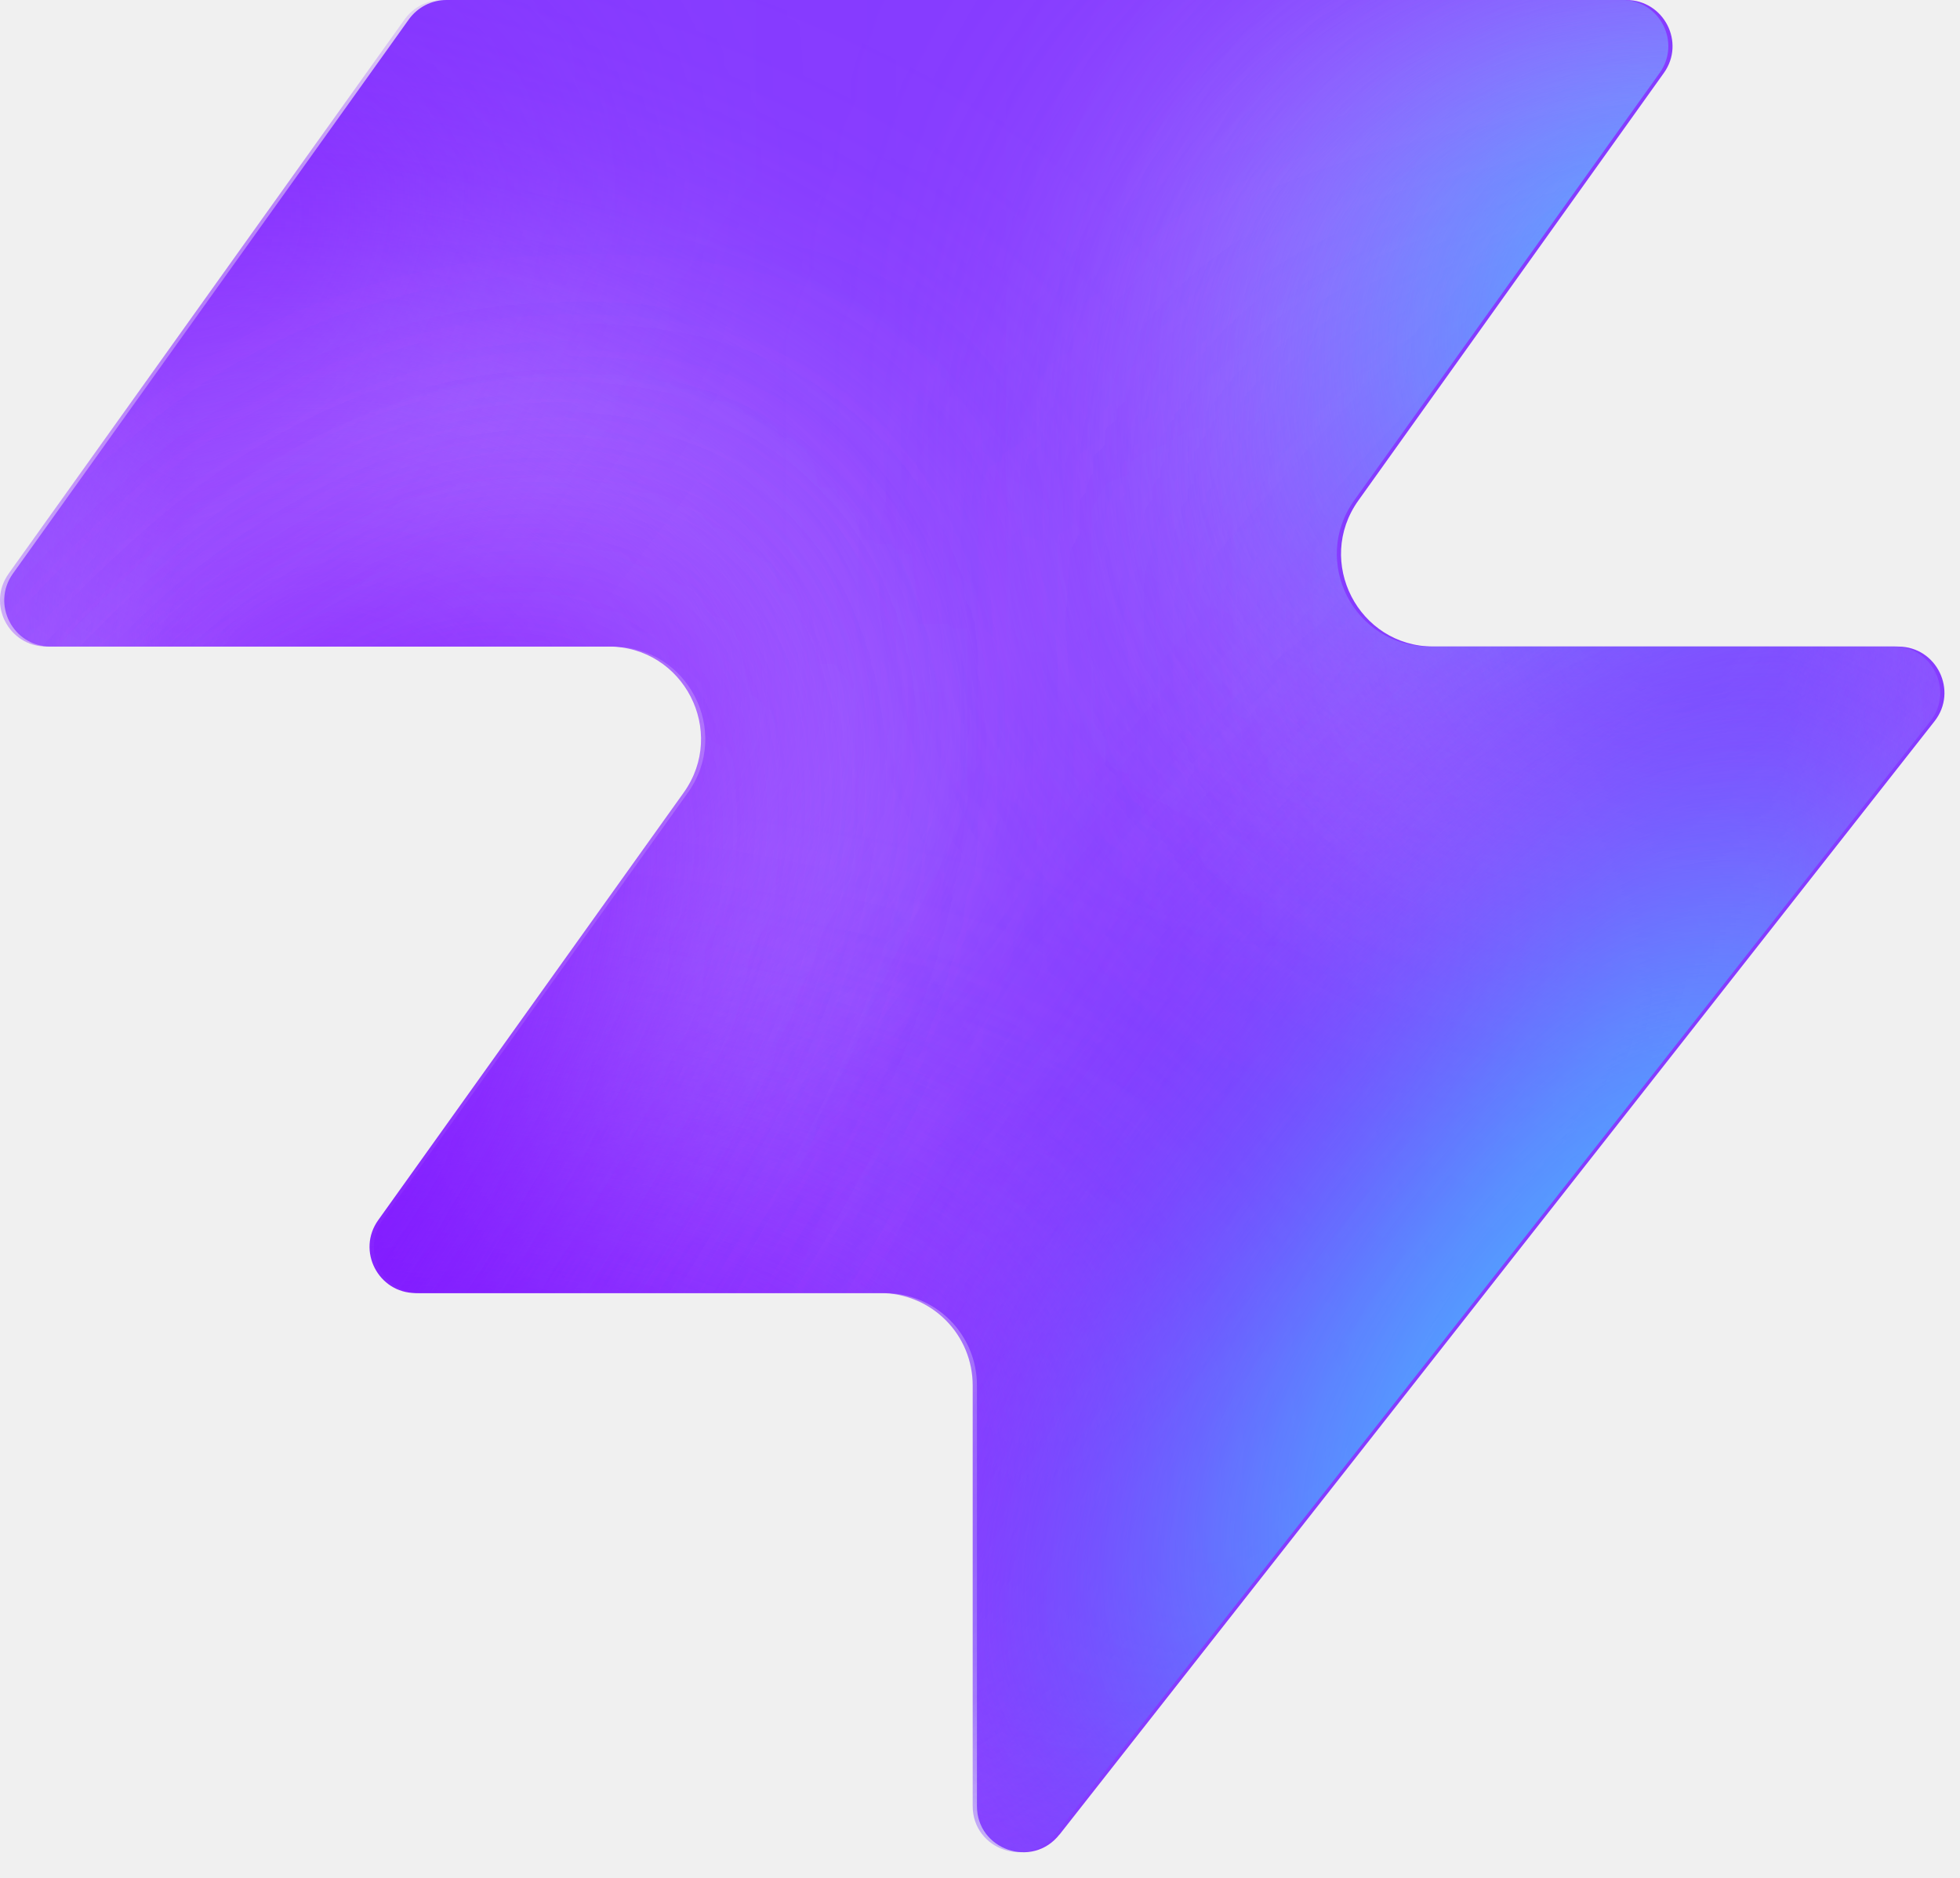
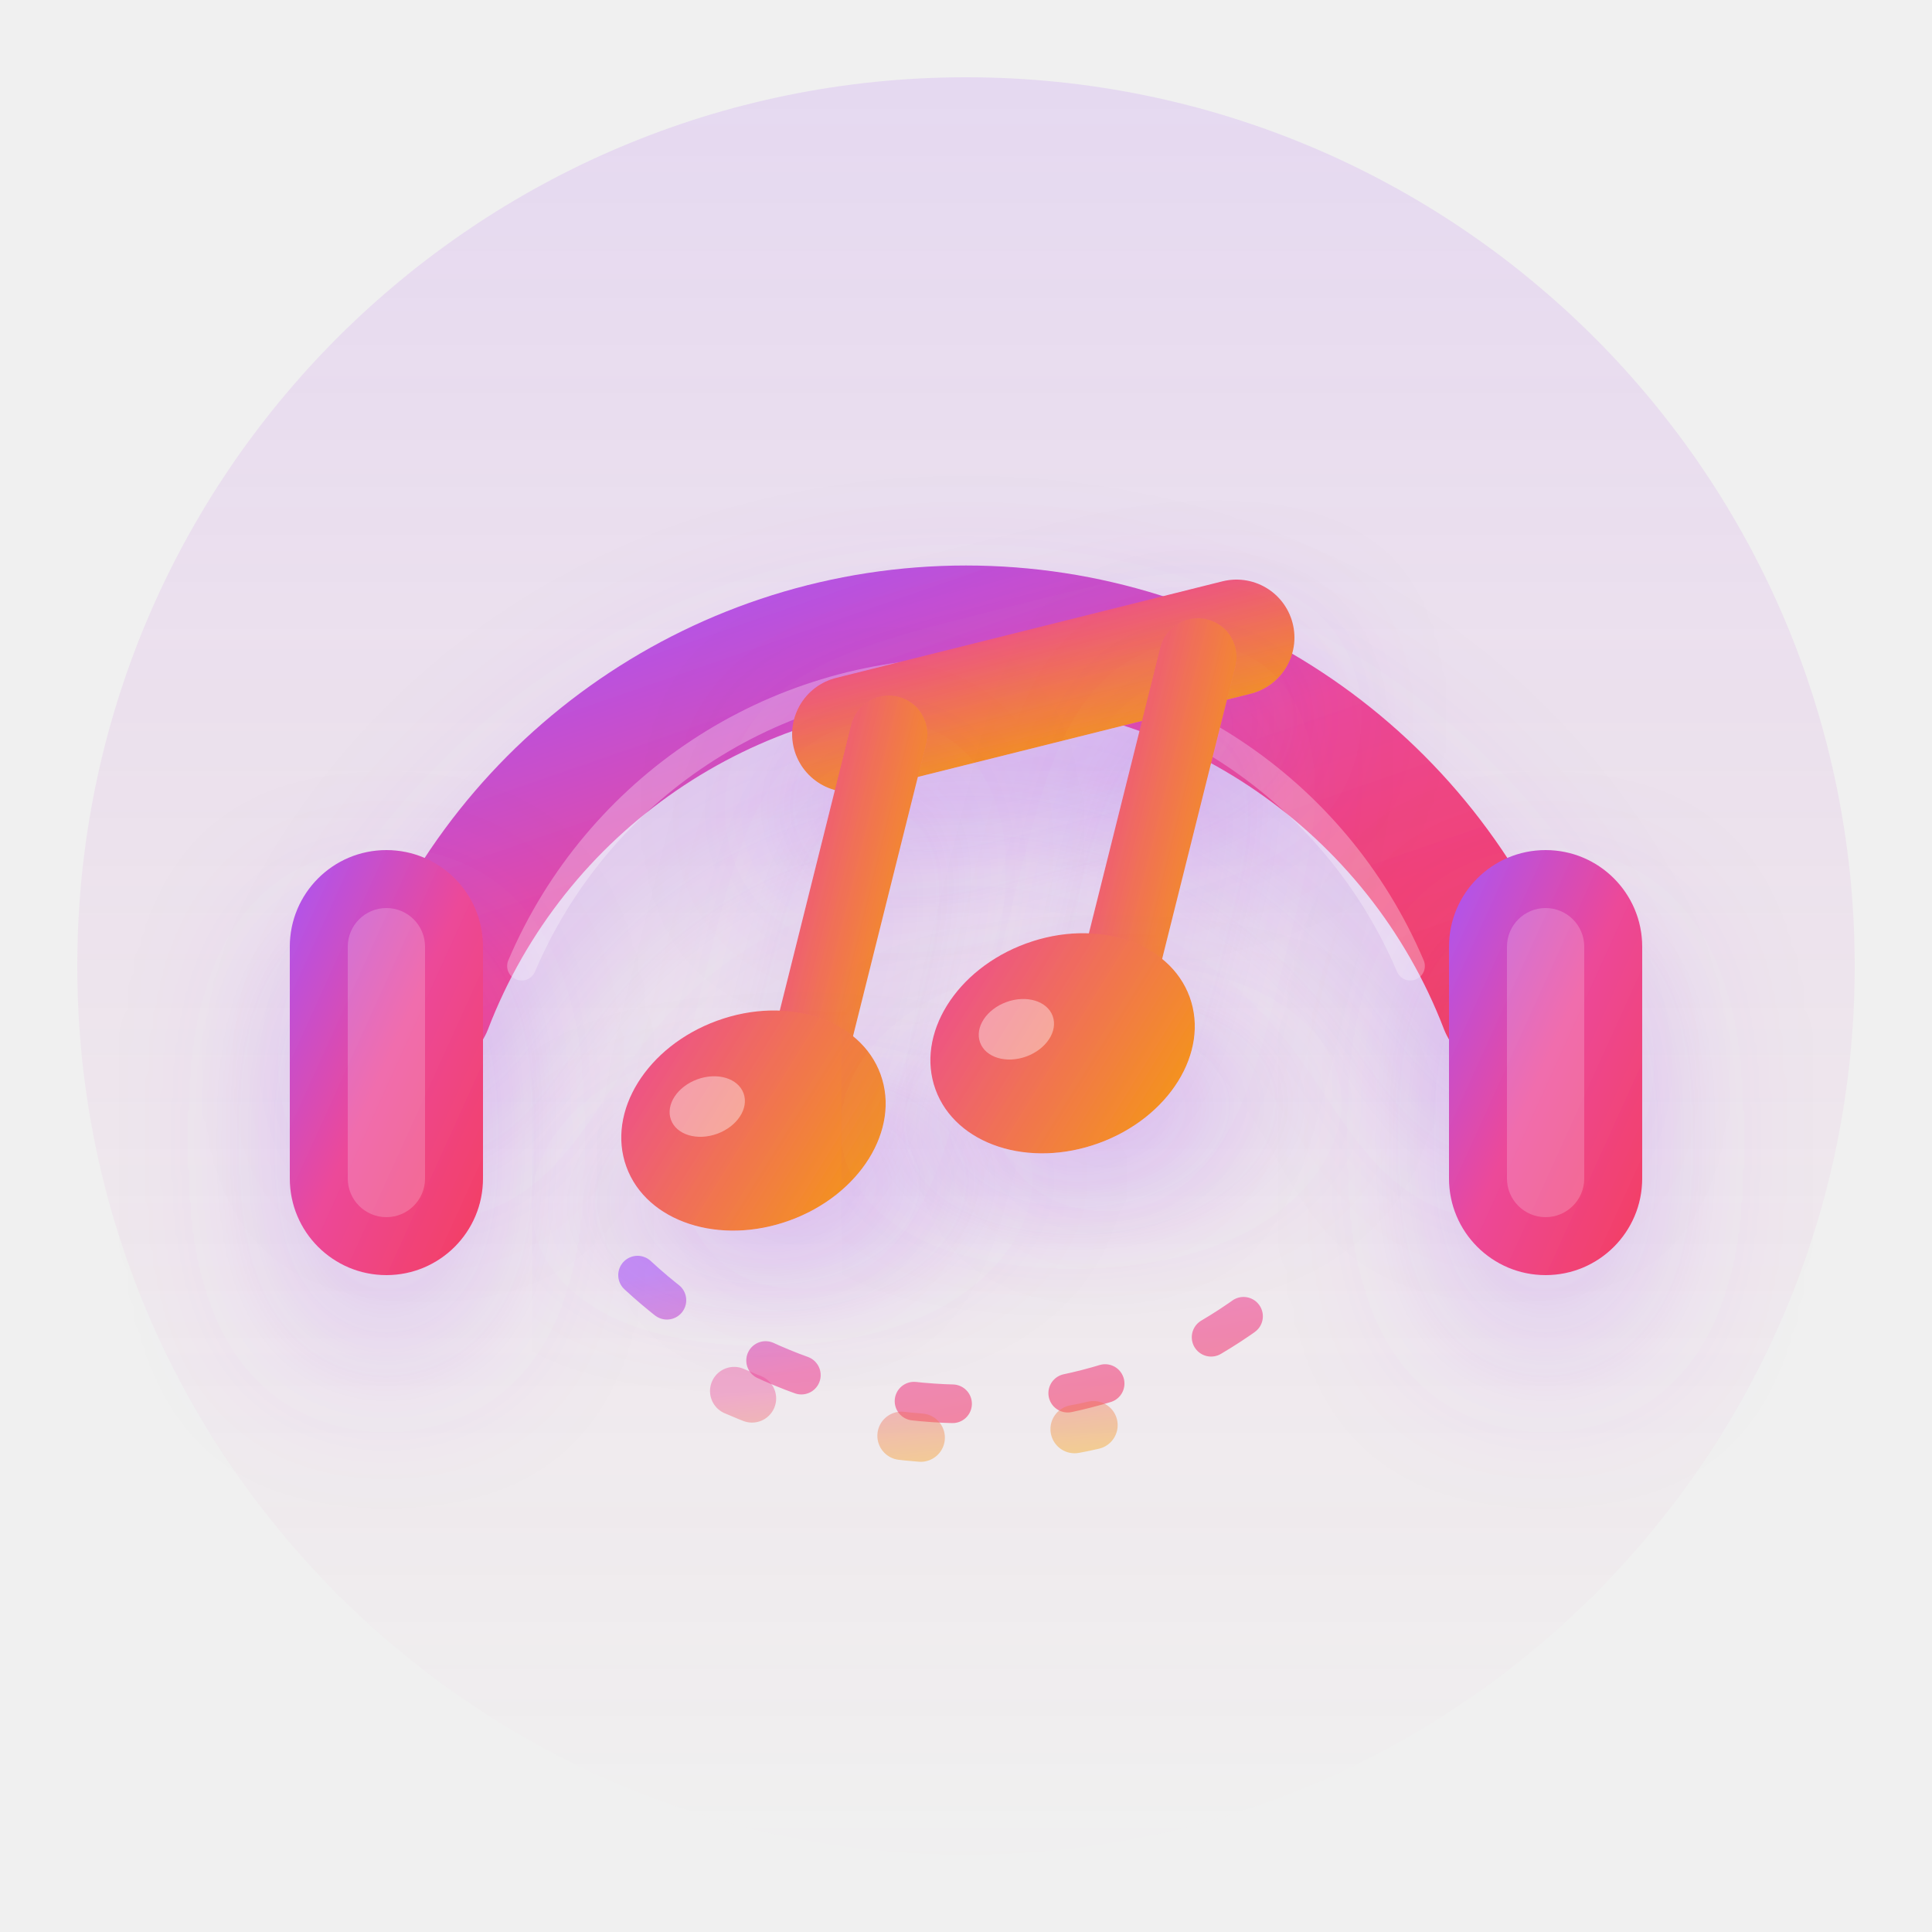
- <svg xmlns="http://www.w3.org/2000/svg" width="48" height="46" fill="none" viewBox="0 0 48 46">
-   <path fill="#863bff" d="M25.946 44.938c-.664.845-2.021.375-2.021-.698V33.937a2.26 2.26 0 0 0-2.262-2.262H10.287c-.92 0-1.456-1.04-.92-1.788l7.48-10.471c1.07-1.497 0-3.578-1.842-3.578H1.237c-.92 0-1.456-1.04-.92-1.788L10.013.474c.214-.297.556-.474.92-.474h28.894c.92 0 1.456 1.04.92 1.788l-7.48 10.471c-1.07 1.498 0 3.579 1.842 3.579h11.377c.943 0 1.473 1.088.89 1.83L25.947 44.94z" style="fill:#863bff;fill:color(display-p3 .525 .23 1);fill-opacity:1" />
-   <mask id="a" width="48" height="46" x="0" y="0" maskUnits="userSpaceOnUse" style="mask-type:alpha">
-     <path fill="#000" d="M25.842 44.938c-.664.844-2.021.375-2.021-.698V33.937a2.26 2.26 0 0 0-2.262-2.262H10.183c-.92 0-1.456-1.04-.92-1.788l7.48-10.471c1.07-1.498 0-3.579-1.842-3.579H1.133c-.92 0-1.456-1.04-.92-1.787L9.91.473c.214-.297.556-.474.92-.474h28.894c.92 0 1.456 1.04.92 1.788l-7.48 10.471c-1.07 1.498 0 3.578 1.842 3.578h11.377c.943 0 1.473 1.088.89 1.832L25.843 44.94z" style="fill:#000;fill-opacity:1" />
-   </mask>
-   <g mask="url(#a)">
-     <g filter="url(#b)">
-       <ellipse cx="5.508" cy="14.704" fill="#ede6ff" rx="5.508" ry="14.704" style="fill:#ede6ff;fill:color(display-p3 .927 .903 1);fill-opacity:1" transform="matrix(.00324 1 1 -.00324 -4.47 31.516)" />
-     </g>
-     <g filter="url(#c)">
-       <ellipse cx="10.399" cy="29.851" fill="#ede6ff" rx="10.399" ry="29.851" style="fill:#ede6ff;fill:color(display-p3 .927 .903 1);fill-opacity:1" transform="matrix(.00324 1 1 -.00324 -39.328 7.883)" />
-     </g>
-     <g filter="url(#d)">
-       <ellipse cx="5.508" cy="30.487" fill="#7e14ff" rx="5.508" ry="30.487" style="fill:#7e14ff;fill:color(display-p3 .492 .077 1);fill-opacity:1" transform="rotate(89.814 -25.913 -14.639)scale(1 -1)" />
-     </g>
-     <g filter="url(#e)">
-       <ellipse cx="5.508" cy="30.599" fill="#7e14ff" rx="5.508" ry="30.599" style="fill:#7e14ff;fill:color(display-p3 .492 .077 1);fill-opacity:1" transform="rotate(89.814 -32.644 -3.334)scale(1 -1)" />
-     </g>
-     <g filter="url(#f)">
-       <ellipse cx="5.508" cy="30.599" fill="#7e14ff" rx="5.508" ry="30.599" style="fill:#7e14ff;fill:color(display-p3 .492 .077 1);fill-opacity:1" transform="matrix(.00324 1 1 -.00324 -34.34 30.47)" />
-     </g>
-     <g filter="url(#g)">
-       <ellipse cx="14.072" cy="22.078" fill="#ede6ff" rx="14.072" ry="22.078" style="fill:#ede6ff;fill:color(display-p3 .927 .903 1);fill-opacity:1" transform="rotate(93.35 24.506 48.493)scale(-1 1)" />
-     </g>
-     <g filter="url(#h)">
-       <ellipse cx="3.47" cy="21.501" fill="#7e14ff" rx="3.47" ry="21.501" style="fill:#7e14ff;fill:color(display-p3 .492 .077 1);fill-opacity:1" transform="rotate(89.009 28.708 47.59)scale(-1 1)" />
-     </g>
-     <g filter="url(#i)">
-       <ellipse cx="3.47" cy="21.501" fill="#7e14ff" rx="3.47" ry="21.501" style="fill:#7e14ff;fill:color(display-p3 .492 .077 1);fill-opacity:1" transform="rotate(89.009 28.708 47.59)scale(-1 1)" />
-     </g>
-     <g filter="url(#j)">
-       <ellipse cx=".387" cy="8.972" fill="#7e14ff" rx="4.407" ry="29.108" style="fill:#7e14ff;fill:color(display-p3 .492 .077 1);fill-opacity:1" transform="rotate(39.51 .387 8.972)" />
-     </g>
-     <g filter="url(#k)">
-       <ellipse cx="47.523" cy="-6.092" fill="#7e14ff" rx="4.407" ry="29.108" style="fill:#7e14ff;fill:color(display-p3 .492 .077 1);fill-opacity:1" transform="rotate(37.892 47.523 -6.092)" />
-     </g>
-     <g filter="url(#l)">
-       <ellipse cx="41.412" cy="6.333" fill="#47bfff" rx="5.971" ry="9.665" style="fill:#47bfff;fill:color(display-p3 .28 .748 1);fill-opacity:1" transform="rotate(37.892 41.412 6.333)" />
-     </g>
-     <g filter="url(#m)">
-       <ellipse cx="-1.879" cy="38.332" fill="#7e14ff" rx="4.407" ry="29.108" style="fill:#7e14ff;fill:color(display-p3 .492 .077 1);fill-opacity:1" transform="rotate(37.892 -1.88 38.332)" />
-     </g>
-     <g filter="url(#n)">
-       <ellipse cx="-1.879" cy="38.332" fill="#7e14ff" rx="4.407" ry="29.108" style="fill:#7e14ff;fill:color(display-p3 .492 .077 1);fill-opacity:1" transform="rotate(37.892 -1.88 38.332)" />
-     </g>
-     <g filter="url(#o)">
-       <ellipse cx="35.651" cy="29.907" fill="#7e14ff" rx="4.407" ry="29.108" style="fill:#7e14ff;fill:color(display-p3 .492 .077 1);fill-opacity:1" transform="rotate(37.892 35.651 29.907)" />
-     </g>
-     <g filter="url(#p)">
-       <ellipse cx="38.418" cy="32.4" fill="#47bfff" rx="5.971" ry="15.297" style="fill:#47bfff;fill:color(display-p3 .28 .748 1);fill-opacity:1" transform="rotate(37.892 38.418 32.4)" />
-     </g>
-   </g>
+ <svg xmlns="http://www.w3.org/2000/svg" viewBox="0 0 100 100" fill="none">
  <defs>
-     <filter id="b" width="60.045" height="41.654" x="-19.77" y="16.149" color-interpolation-filters="sRGB" filterUnits="userSpaceOnUse">
-       <feFlood flood-opacity="0" result="BackgroundImageFix" />
-       <feBlend in="SourceGraphic" in2="BackgroundImageFix" result="shape" />
-       <feGaussianBlur result="effect1_foregroundBlur_2002_17158" stdDeviation="7.659" />
-     </filter>
-     <filter id="c" width="90.34" height="51.437" x="-54.613" y="-7.533" color-interpolation-filters="sRGB" filterUnits="userSpaceOnUse">
-       <feFlood flood-opacity="0" result="BackgroundImageFix" />
-       <feBlend in="SourceGraphic" in2="BackgroundImageFix" result="shape" />
-       <feGaussianBlur result="effect1_foregroundBlur_2002_17158" stdDeviation="7.659" />
-     </filter>
-     <filter id="d" width="79.355" height="29.4" x="-49.64" y="2.03" color-interpolation-filters="sRGB" filterUnits="userSpaceOnUse">
-       <feFlood flood-opacity="0" result="BackgroundImageFix" />
-       <feBlend in="SourceGraphic" in2="BackgroundImageFix" result="shape" />
-       <feGaussianBlur result="effect1_foregroundBlur_2002_17158" stdDeviation="4.596" />
-     </filter>
-     <filter id="e" width="79.579" height="29.4" x="-45.045" y="20.029" color-interpolation-filters="sRGB" filterUnits="userSpaceOnUse">
-       <feFlood flood-opacity="0" result="BackgroundImageFix" />
-       <feBlend in="SourceGraphic" in2="BackgroundImageFix" result="shape" />
-       <feGaussianBlur result="effect1_foregroundBlur_2002_17158" stdDeviation="4.596" />
-     </filter>
-     <filter id="f" width="79.579" height="29.4" x="-43.513" y="21.178" color-interpolation-filters="sRGB" filterUnits="userSpaceOnUse">
-       <feFlood flood-opacity="0" result="BackgroundImageFix" />
-       <feBlend in="SourceGraphic" in2="BackgroundImageFix" result="shape" />
-       <feGaussianBlur result="effect1_foregroundBlur_2002_17158" stdDeviation="4.596" />
-     </filter>
-     <filter id="g" width="74.749" height="58.852" x="15.756" y="-17.901" color-interpolation-filters="sRGB" filterUnits="userSpaceOnUse">
-       <feFlood flood-opacity="0" result="BackgroundImageFix" />
-       <feBlend in="SourceGraphic" in2="BackgroundImageFix" result="shape" />
-       <feGaussianBlur result="effect1_foregroundBlur_2002_17158" stdDeviation="7.659" />
-     </filter>
-     <filter id="h" width="61.377" height="25.362" x="23.548" y="2.284" color-interpolation-filters="sRGB" filterUnits="userSpaceOnUse">
-       <feFlood flood-opacity="0" result="BackgroundImageFix" />
-       <feBlend in="SourceGraphic" in2="BackgroundImageFix" result="shape" />
-       <feGaussianBlur result="effect1_foregroundBlur_2002_17158" stdDeviation="4.596" />
-     </filter>
-     <filter id="i" width="61.377" height="25.362" x="23.548" y="2.284" color-interpolation-filters="sRGB" filterUnits="userSpaceOnUse">
-       <feFlood flood-opacity="0" result="BackgroundImageFix" />
-       <feBlend in="SourceGraphic" in2="BackgroundImageFix" result="shape" />
-       <feGaussianBlur result="effect1_foregroundBlur_2002_17158" stdDeviation="4.596" />
-     </filter>
-     <filter id="j" width="56.045" height="63.649" x="-27.636" y="-22.853" color-interpolation-filters="sRGB" filterUnits="userSpaceOnUse">
-       <feFlood flood-opacity="0" result="BackgroundImageFix" />
-       <feBlend in="SourceGraphic" in2="BackgroundImageFix" result="shape" />
-       <feGaussianBlur result="effect1_foregroundBlur_2002_17158" stdDeviation="4.596" />
-     </filter>
-     <filter id="k" width="54.814" height="64.646" x="20.116" y="-38.415" color-interpolation-filters="sRGB" filterUnits="userSpaceOnUse">
-       <feFlood flood-opacity="0" result="BackgroundImageFix" />
-       <feBlend in="SourceGraphic" in2="BackgroundImageFix" result="shape" />
-       <feGaussianBlur result="effect1_foregroundBlur_2002_17158" stdDeviation="4.596" />
-     </filter>
-     <filter id="l" width="33.541" height="35.313" x="24.641" y="-11.323" color-interpolation-filters="sRGB" filterUnits="userSpaceOnUse">
-       <feFlood flood-opacity="0" result="BackgroundImageFix" />
-       <feBlend in="SourceGraphic" in2="BackgroundImageFix" result="shape" />
-       <feGaussianBlur result="effect1_foregroundBlur_2002_17158" stdDeviation="4.596" />
-     </filter>
-     <filter id="m" width="54.814" height="64.646" x="-29.286" y="6.009" color-interpolation-filters="sRGB" filterUnits="userSpaceOnUse">
-       <feFlood flood-opacity="0" result="BackgroundImageFix" />
-       <feBlend in="SourceGraphic" in2="BackgroundImageFix" result="shape" />
-       <feGaussianBlur result="effect1_foregroundBlur_2002_17158" stdDeviation="4.596" />
-     </filter>
-     <filter id="n" width="54.814" height="64.646" x="-29.286" y="6.009" color-interpolation-filters="sRGB" filterUnits="userSpaceOnUse">
-       <feFlood flood-opacity="0" result="BackgroundImageFix" />
-       <feBlend in="SourceGraphic" in2="BackgroundImageFix" result="shape" />
-       <feGaussianBlur result="effect1_foregroundBlur_2002_17158" stdDeviation="4.596" />
-     </filter>
-     <filter id="o" width="54.814" height="64.646" x="8.244" y="-2.416" color-interpolation-filters="sRGB" filterUnits="userSpaceOnUse">
-       <feFlood flood-opacity="0" result="BackgroundImageFix" />
-       <feBlend in="SourceGraphic" in2="BackgroundImageFix" result="shape" />
-       <feGaussianBlur result="effect1_foregroundBlur_2002_17158" stdDeviation="4.596" />
-     </filter>
-     <filter id="p" width="39.409" height="43.623" x="18.713" y="10.588" color-interpolation-filters="sRGB" filterUnits="userSpaceOnUse">
-       <feFlood flood-opacity="0" result="BackgroundImageFix" />
-       <feBlend in="SourceGraphic" in2="BackgroundImageFix" result="shape" />
-       <feGaussianBlur result="effect1_foregroundBlur_2002_17158" stdDeviation="4.596" />
+     <linearGradient id="headband-grad" x1="0%" y1="0%" x2="100%" y2="100%">
+       <stop offset="0%" stop-color="#a855f7" />
+       <stop offset="50%" stop-color="#ec4899" />
+       <stop offset="100%" stop-color="#f43f5e" />
+     </linearGradient>
+     <linearGradient id="note-grad" x1="0%" y1="0%" x2="100%" y2="100%">
+       <stop offset="0%" stop-color="#ec4899" />
+       <stop offset="100%" stop-color="#f59e0b" />
+     </linearGradient>
+     <linearGradient id="glow-grad" x1="0%" y1="0%" x2="0%" y2="100%">
+       <stop offset="0%" stop-color="#a855f7" stop-opacity="0.3" />
+       <stop offset="100%" stop-color="#ec4899" stop-opacity="0" />
+     </linearGradient>
+     <filter id="shadow" x="-10%" y="-10%" width="120%" height="120%" filterUnits="userSpaceOnUse">
+       <feDropShadow dx="0" dy="4" stdDeviation="4" flood-color="#a855f7" flood-opacity="0.25" />
    </filter>
  </defs>
+   <circle cx="50" cy="50" r="46" fill="url(#glow-grad)" opacity="0.5" />
+   <path d="M 22 52 A 30 30 0 0 1 78 52" stroke="url(#headband-grad)" stroke-width="7" stroke-linecap="round" filter="url(#shadow)" />
+   <path d="M 27 50 A 25 25 0 0 1 73 50" stroke="#ffffff" stroke-width="1.5" stroke-linecap="round" opacity="0.3" />
+   <rect x="15" y="44" width="10" height="22" rx="5" fill="url(#headband-grad)" filter="url(#shadow)" />
+   <rect x="18" y="47" width="4" height="16" rx="2" fill="#ffffff" opacity="0.2" />
+   <rect x="75" y="44" width="10" height="22" rx="5" fill="url(#headband-grad)" filter="url(#shadow)" />
+   <rect x="78" y="47" width="4" height="16" rx="2" fill="#ffffff" opacity="0.2" />
+   <path d="M 44 38 L 64 33" stroke="url(#note-grad)" stroke-width="6" stroke-linecap="round" filter="url(#shadow)" />
+   <path d="M 46 38 L 41 58" stroke="url(#note-grad)" stroke-width="4" stroke-linecap="round" filter="url(#shadow)" />
+   <path d="M 62 34 L 57 54" stroke="url(#note-grad)" stroke-width="4" stroke-linecap="round" filter="url(#shadow)" />
+   <g transform="translate(39, 58) rotate(-20)">
+     <ellipse cx="0" cy="0" rx="7" ry="5.5" fill="url(#note-grad)" filter="url(#shadow)" />
+     <ellipse cx="-2" cy="-1.5" rx="2" ry="1.5" fill="#ffffff" opacity="0.4" />
+   </g>
+   <g transform="translate(55, 54) rotate(-20)">
+     <ellipse cx="0" cy="0" rx="7" ry="5.5" fill="url(#note-grad)" filter="url(#shadow)" />
+     <ellipse cx="-2" cy="-1.5" rx="2" ry="1.5" fill="#ffffff" opacity="0.4" />
+   </g>
+   <path d="M 33 66 A 25 25 0 0 0 67 66" stroke="url(#headband-grad)" stroke-width="2" stroke-linecap="round" stroke-dasharray="2 6" opacity="0.6" />
+   <path d="M 38 72 A 30 30 0 0 0 62 72" stroke="url(#note-grad)" stroke-width="2.5" stroke-linecap="round" stroke-dasharray="1 8" opacity="0.4" />
</svg>
